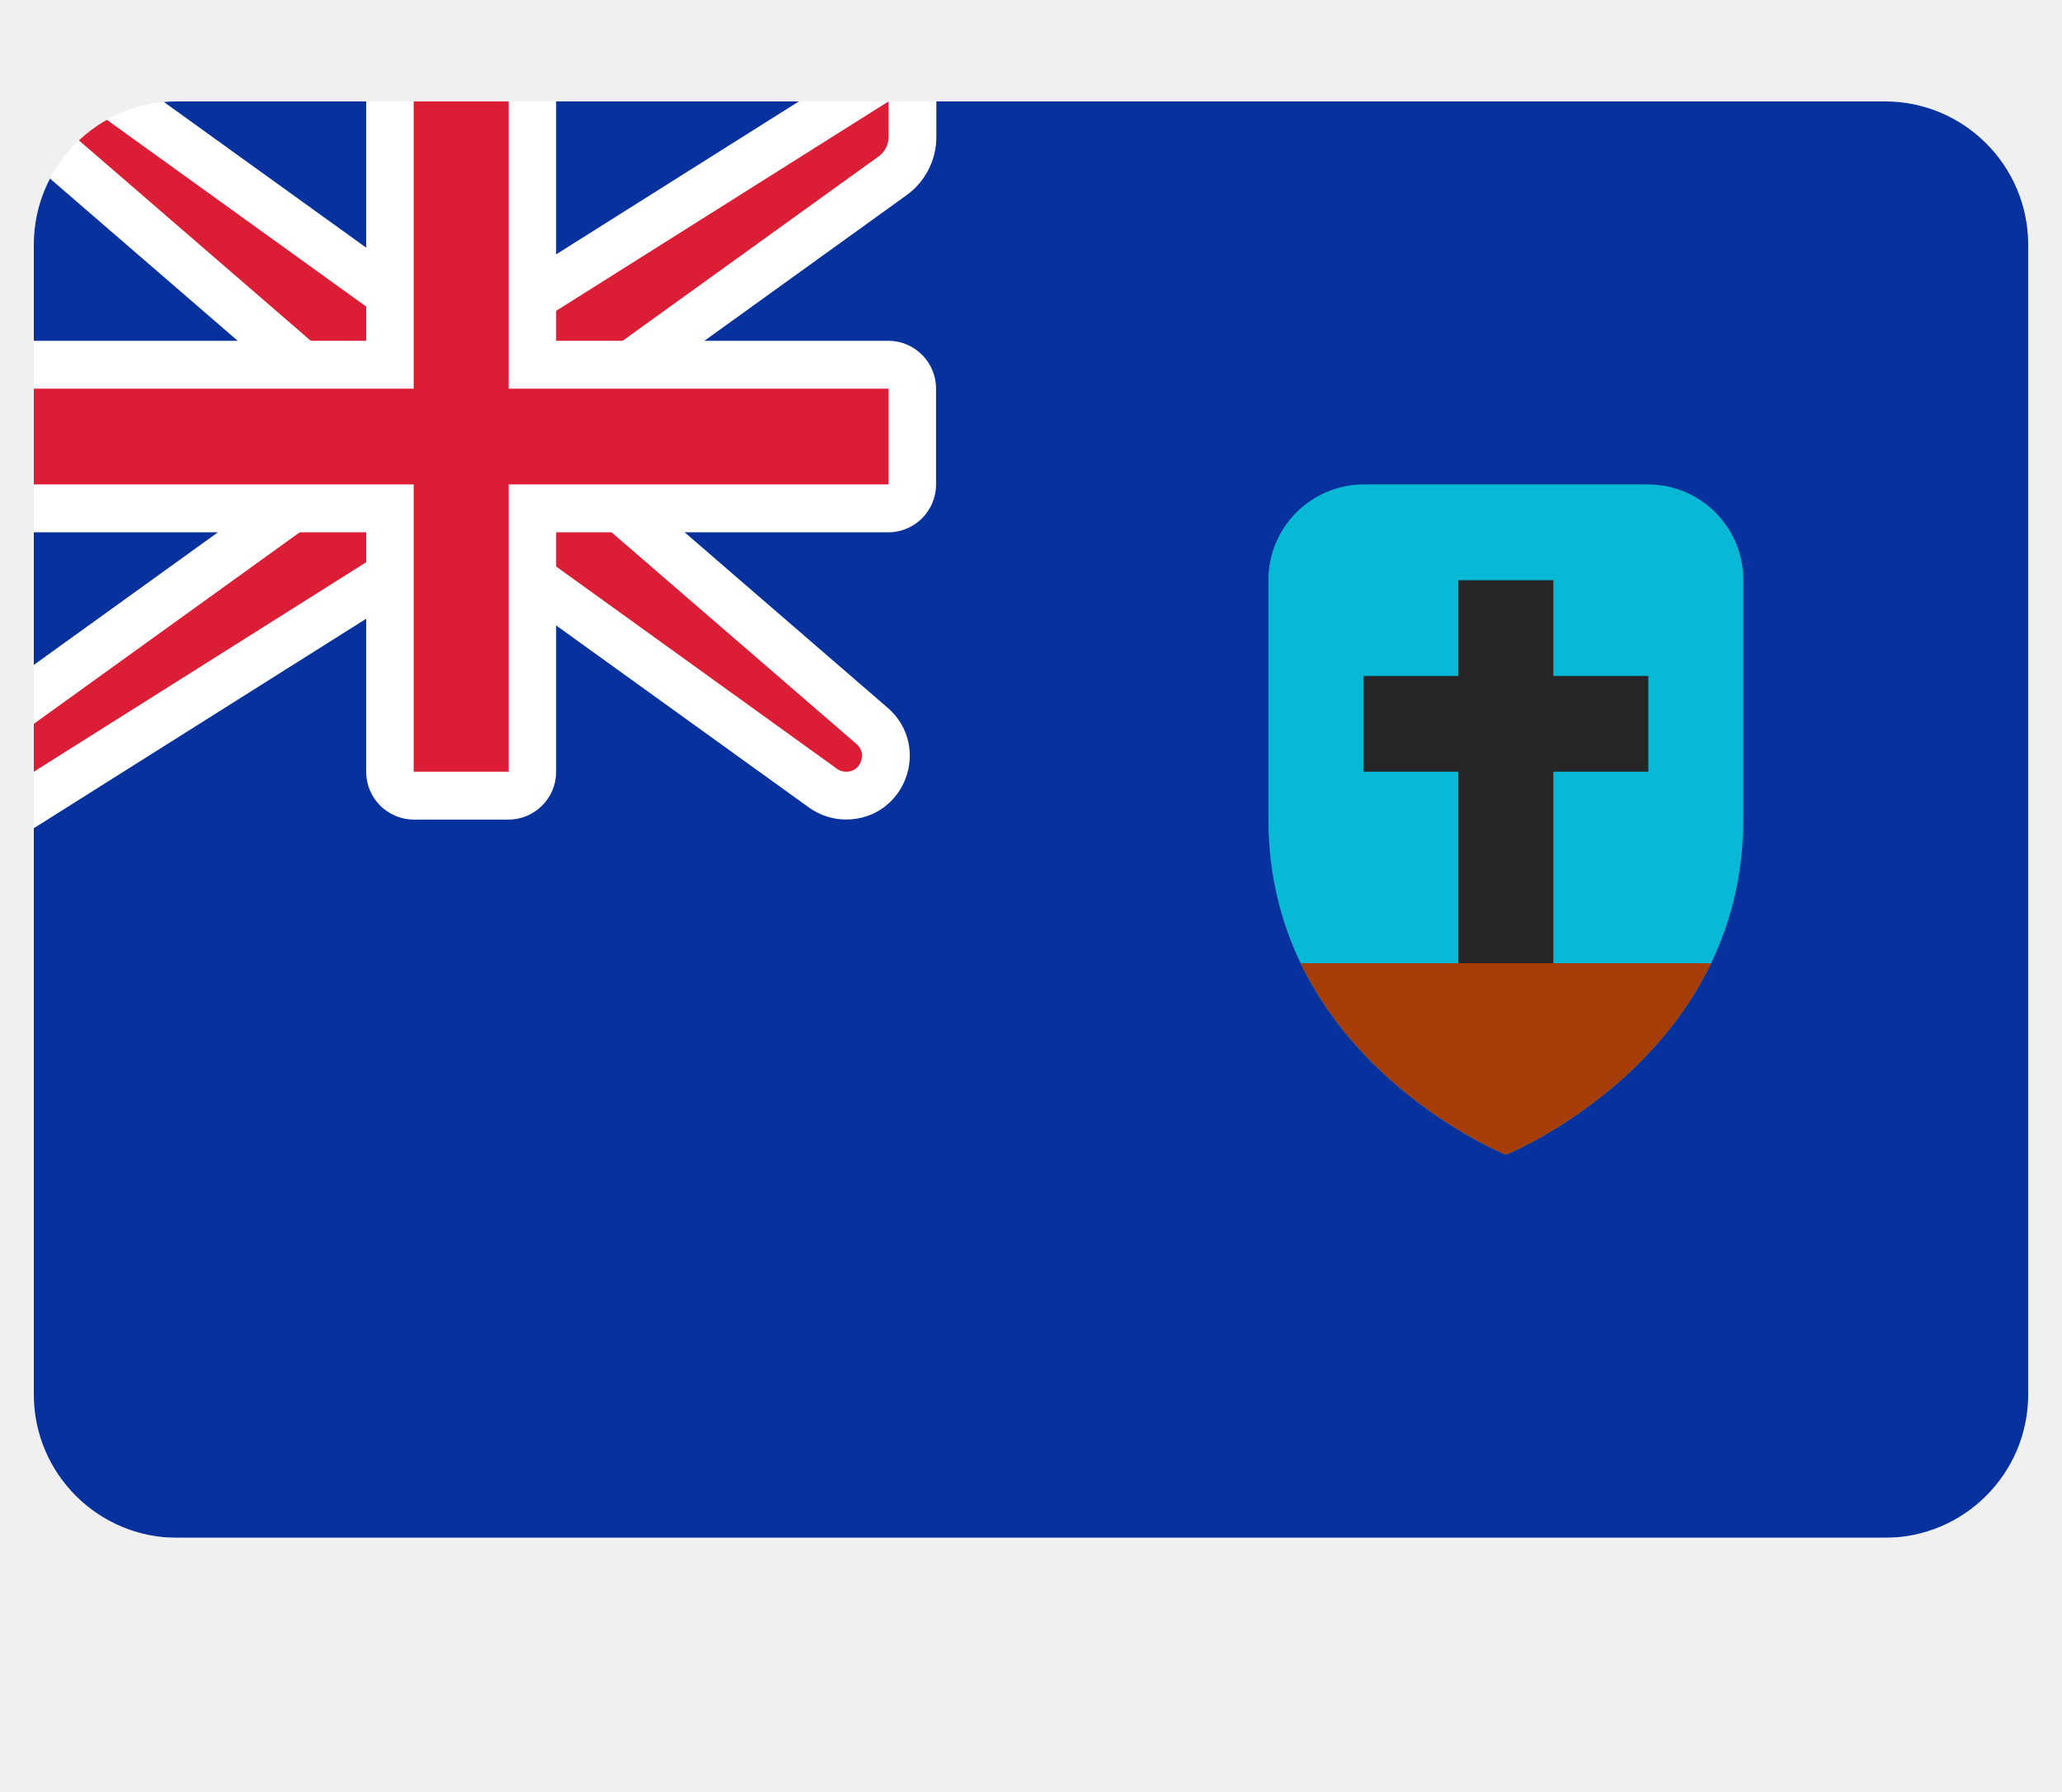
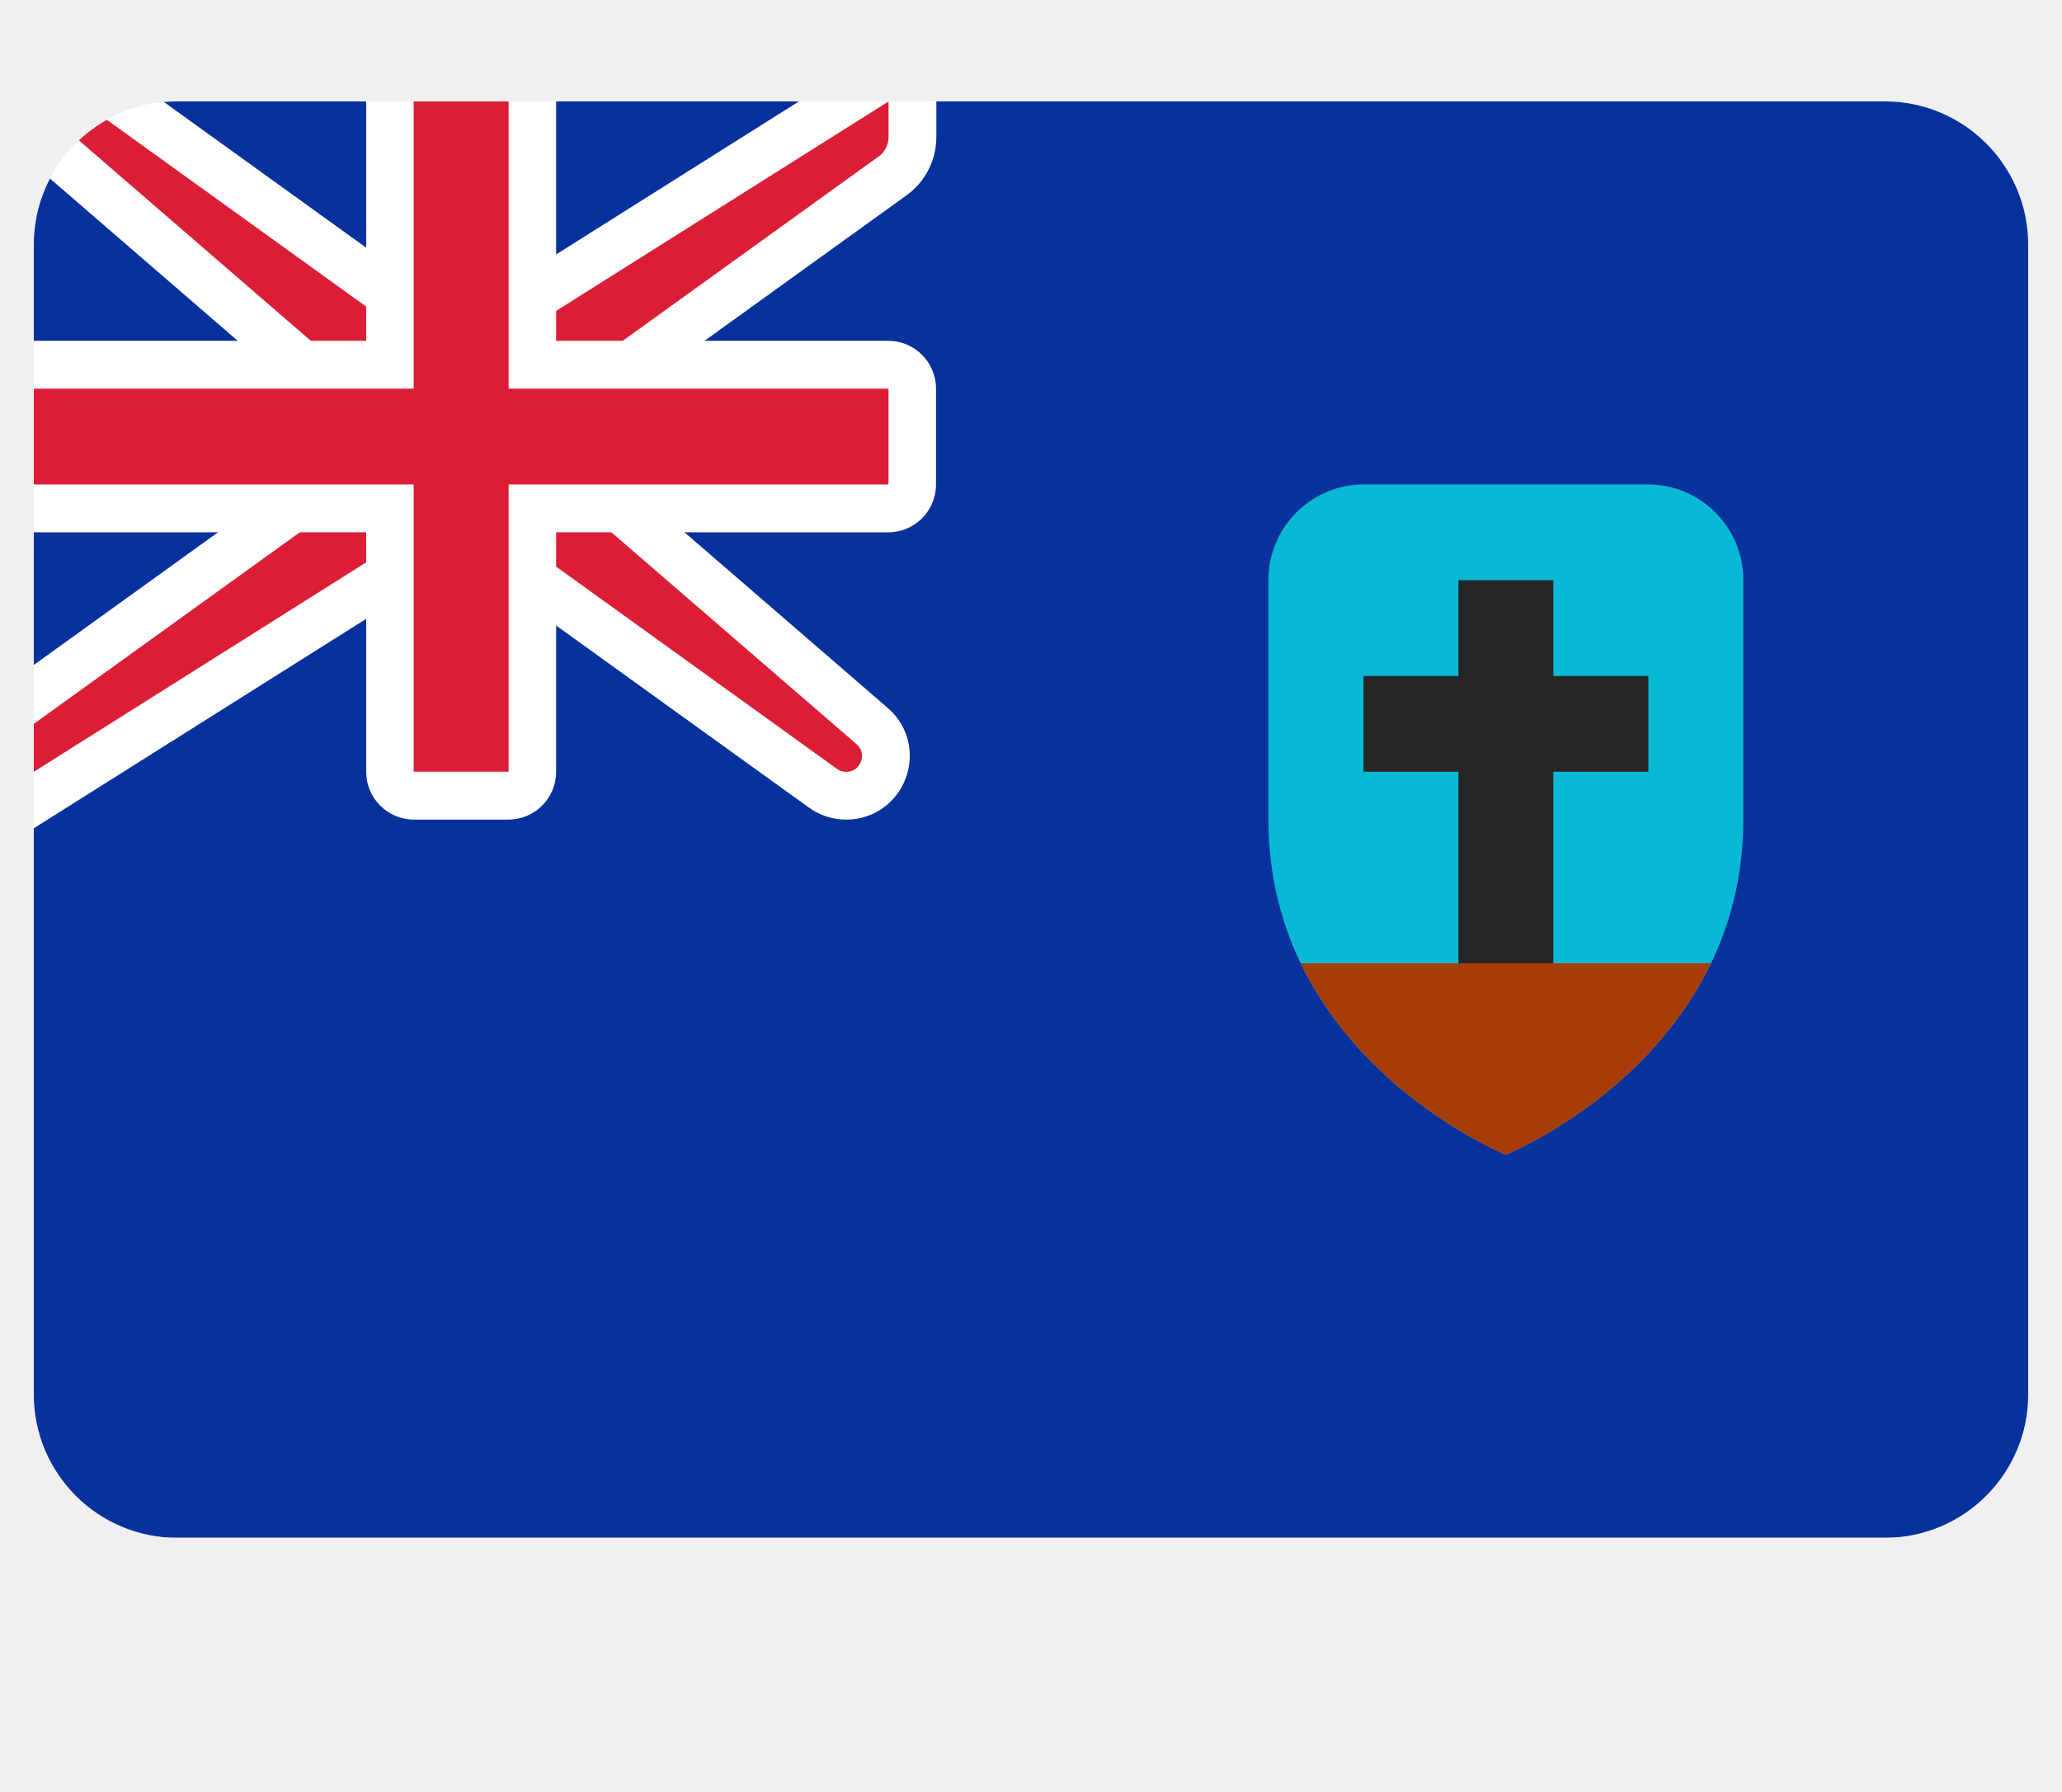
- <svg xmlns="http://www.w3.org/2000/svg" width="61" height="53" viewBox="0 0 61 53" fill="none">
-   <rect x="1" y="3" width="59" height="42.5" rx="4.243" fill="white" />
-   <mask id="mask0" mask-type="alpha" maskUnits="userSpaceOnUse" x="1" y="3" width="59" height="43">
-     <rect x="1" y="3" width="59" height="42.5" rx="4.243" fill="white" />
+ <svg xmlns="http://www.w3.org/2000/svg" fill="none" height="53" viewBox="0 0 61 53" width="61">
+   <mask id="a" height="43" maskUnits="userSpaceOnUse" width="59" x="1" y="3">
+     <rect fill="#fff" height="42.5" rx="4.243" width="59" x="1" y="3" />
  </mask>
-   <g mask="url(#mask0)">
-     <rect x="1" y="3" width="59" height="42.5" fill="#07319C" />
-     <path fill-rule="evenodd" clip-rule="evenodd" d="M37.524 24.25C37.524 21.924 37.524 19.174 37.524 17.16C37.524 15.598 38.79 14.333 40.352 14.333H48.743C50.305 14.333 51.572 15.598 51.572 17.16C51.572 19.174 51.572 21.924 51.572 24.25C51.572 31.333 44.548 34.167 44.548 34.167C44.548 34.167 37.524 31.333 37.524 24.25Z" fill="#08B9D6" />
-     <mask id="mask1" mask-type="alpha" maskUnits="userSpaceOnUse" x="37" y="14" width="15" height="21">
-       <path fill-rule="evenodd" clip-rule="evenodd" d="M37.524 24.25C37.524 21.924 37.524 19.174 37.524 17.16C37.524 15.598 38.79 14.333 40.352 14.333H48.743C50.305 14.333 51.572 15.598 51.572 17.16C51.572 19.174 51.572 21.924 51.572 24.25C51.572 31.333 44.548 34.167 44.548 34.167C44.548 34.167 37.524 31.333 37.524 24.25Z" fill="white" />
-     </mask>
-     <g mask="url(#mask1)">
-       <path fill-rule="evenodd" clip-rule="evenodd" d="M37.524 28.5H51.572V34.167H45.953H43.143H37.524L37.524 28.5Z" fill="#A63D09" />
-       <path fill-rule="evenodd" clip-rule="evenodd" d="M45.953 17.167H43.143V20H40.334V22.833H43.143V28.5H45.953V22.833H48.762V20H45.953V17.167Z" fill="#262626" />
+   <mask id="b" height="21" maskUnits="userSpaceOnUse" width="15" x="37" y="14">
+     <path clip-rule="evenodd" d="m37.524 24.25c0-2.326 0-5.076 0-7.09 0-1.562 1.266-2.827 2.829-2.827h8.39c1.562 0 2.829 1.265 2.829 2.827v7.09c0 7.083-7.024 9.917-7.024 9.917s-7.024-2.833-7.024-9.917z" fill="#fff" fill-rule="evenodd" />
+   </mask>
+   <rect fill="#fff" height="42.5" rx="4.243" width="59" x="1" y="3" />
+   <g mask="url(#a)">
+     <path d="m1 3h59v42.5h-59z" fill="#07319c" />
+     <path clip-rule="evenodd" d="m37.524 24.25c0-2.326 0-5.076 0-7.09 0-1.562 1.266-2.827 2.829-2.827h8.39c1.562 0 2.829 1.265 2.829 2.827v7.09c0 7.083-7.024 9.917-7.024 9.917s-7.024-2.833-7.024-9.917z" fill="#08b9d6" fill-rule="evenodd" />
+     <g clip-rule="evenodd" fill-rule="evenodd" mask="url(#b)">
+       <path d="m37.524 28.5h14.048v5.667h-5.619-2.809-5.619z" fill="#a63d09" />
+       <path d="m45.953 17.167h-2.809v2.833h-2.809v2.833h2.809v5.667h2.809v-5.667h2.81v-2.833h-2.81z" fill="#262626" />
    </g>
-     <path d="M1 2.293H-0.899L0.538 3.535L10.126 11.823V13.971L0.587 20.843L0.293 21.055V21.417V22.833V24.115L1.377 23.432L12.442 16.457H14.819L24.345 23.319C24.545 23.463 24.785 23.541 25.032 23.541C26.119 23.541 26.622 22.189 25.799 21.478L17.16 14.01V11.862L26.405 5.202C26.774 4.936 26.993 4.509 26.993 4.055V3V1.718L25.909 2.402L14.843 9.376H12.466L2.818 2.426L2.633 2.293H2.405H1Z" fill="#DB1E36" stroke="white" stroke-width="1.414" />
-     <path fill-rule="evenodd" clip-rule="evenodd" d="M1 10.083V15.75H10.833V22.836C10.833 23.617 11.466 24.25 12.248 24.25H15.038C15.819 24.25 16.452 23.617 16.452 22.836V15.75H26.276C27.057 15.75 27.691 15.117 27.691 14.336V11.498C27.691 10.716 27.057 10.083 26.276 10.083H16.452V3H10.833V10.083H1Z" fill="white" />
-     <path fill-rule="evenodd" clip-rule="evenodd" d="M1 11.5H12.238V10.083V3H15.048V10.083V11.5H26.286V14.333H15.048V15.75V22.833H12.238V15.75V14.333H1V11.5Z" fill="#DB1E36" />
+     <path d="m1 2.293h-1.899l1.437 1.242 9.589 8.289v2.148l-9.54 6.872-.294.212v.362 1.417 1.282l1.084-.683 11.065-6.974h2.377l9.526 6.862c.2.144.44.221.686.221 1.088 0 1.591-1.351.768-2.062l-8.64-7.468v-2.148l9.246-6.66c.369-.266.588-.693.588-1.148v-1.055-1.282l-1.084.683-11.065 6.974h-2.377l-9.648-6.95-.185-.133h-.228z" fill="#db1e36" stroke="#fff" stroke-width="1.414" />
+     <g clip-rule="evenodd" fill-rule="evenodd">
+       <path d="m1 10.083v5.667h9.833v7.086c0 .781.633 1.414 1.414 1.414h2.791c.781 0 1.414-.633 1.414-1.414v-7.086h9.824c.781 0 1.414-.633 1.414-1.414v-2.838c0-.781-.633-1.414-1.414-1.414h-9.824v-7.083h-5.619v7.083z" fill="#fff" />
+       <path d="m1 11.5h11.238v-1.417-7.083h2.809v7.083 1.417h11.238v2.833h-11.238v1.417 7.083h-2.809v-7.083-1.417h-11.238z" fill="#db1e36" />
+     </g>
  </g>
</svg>
